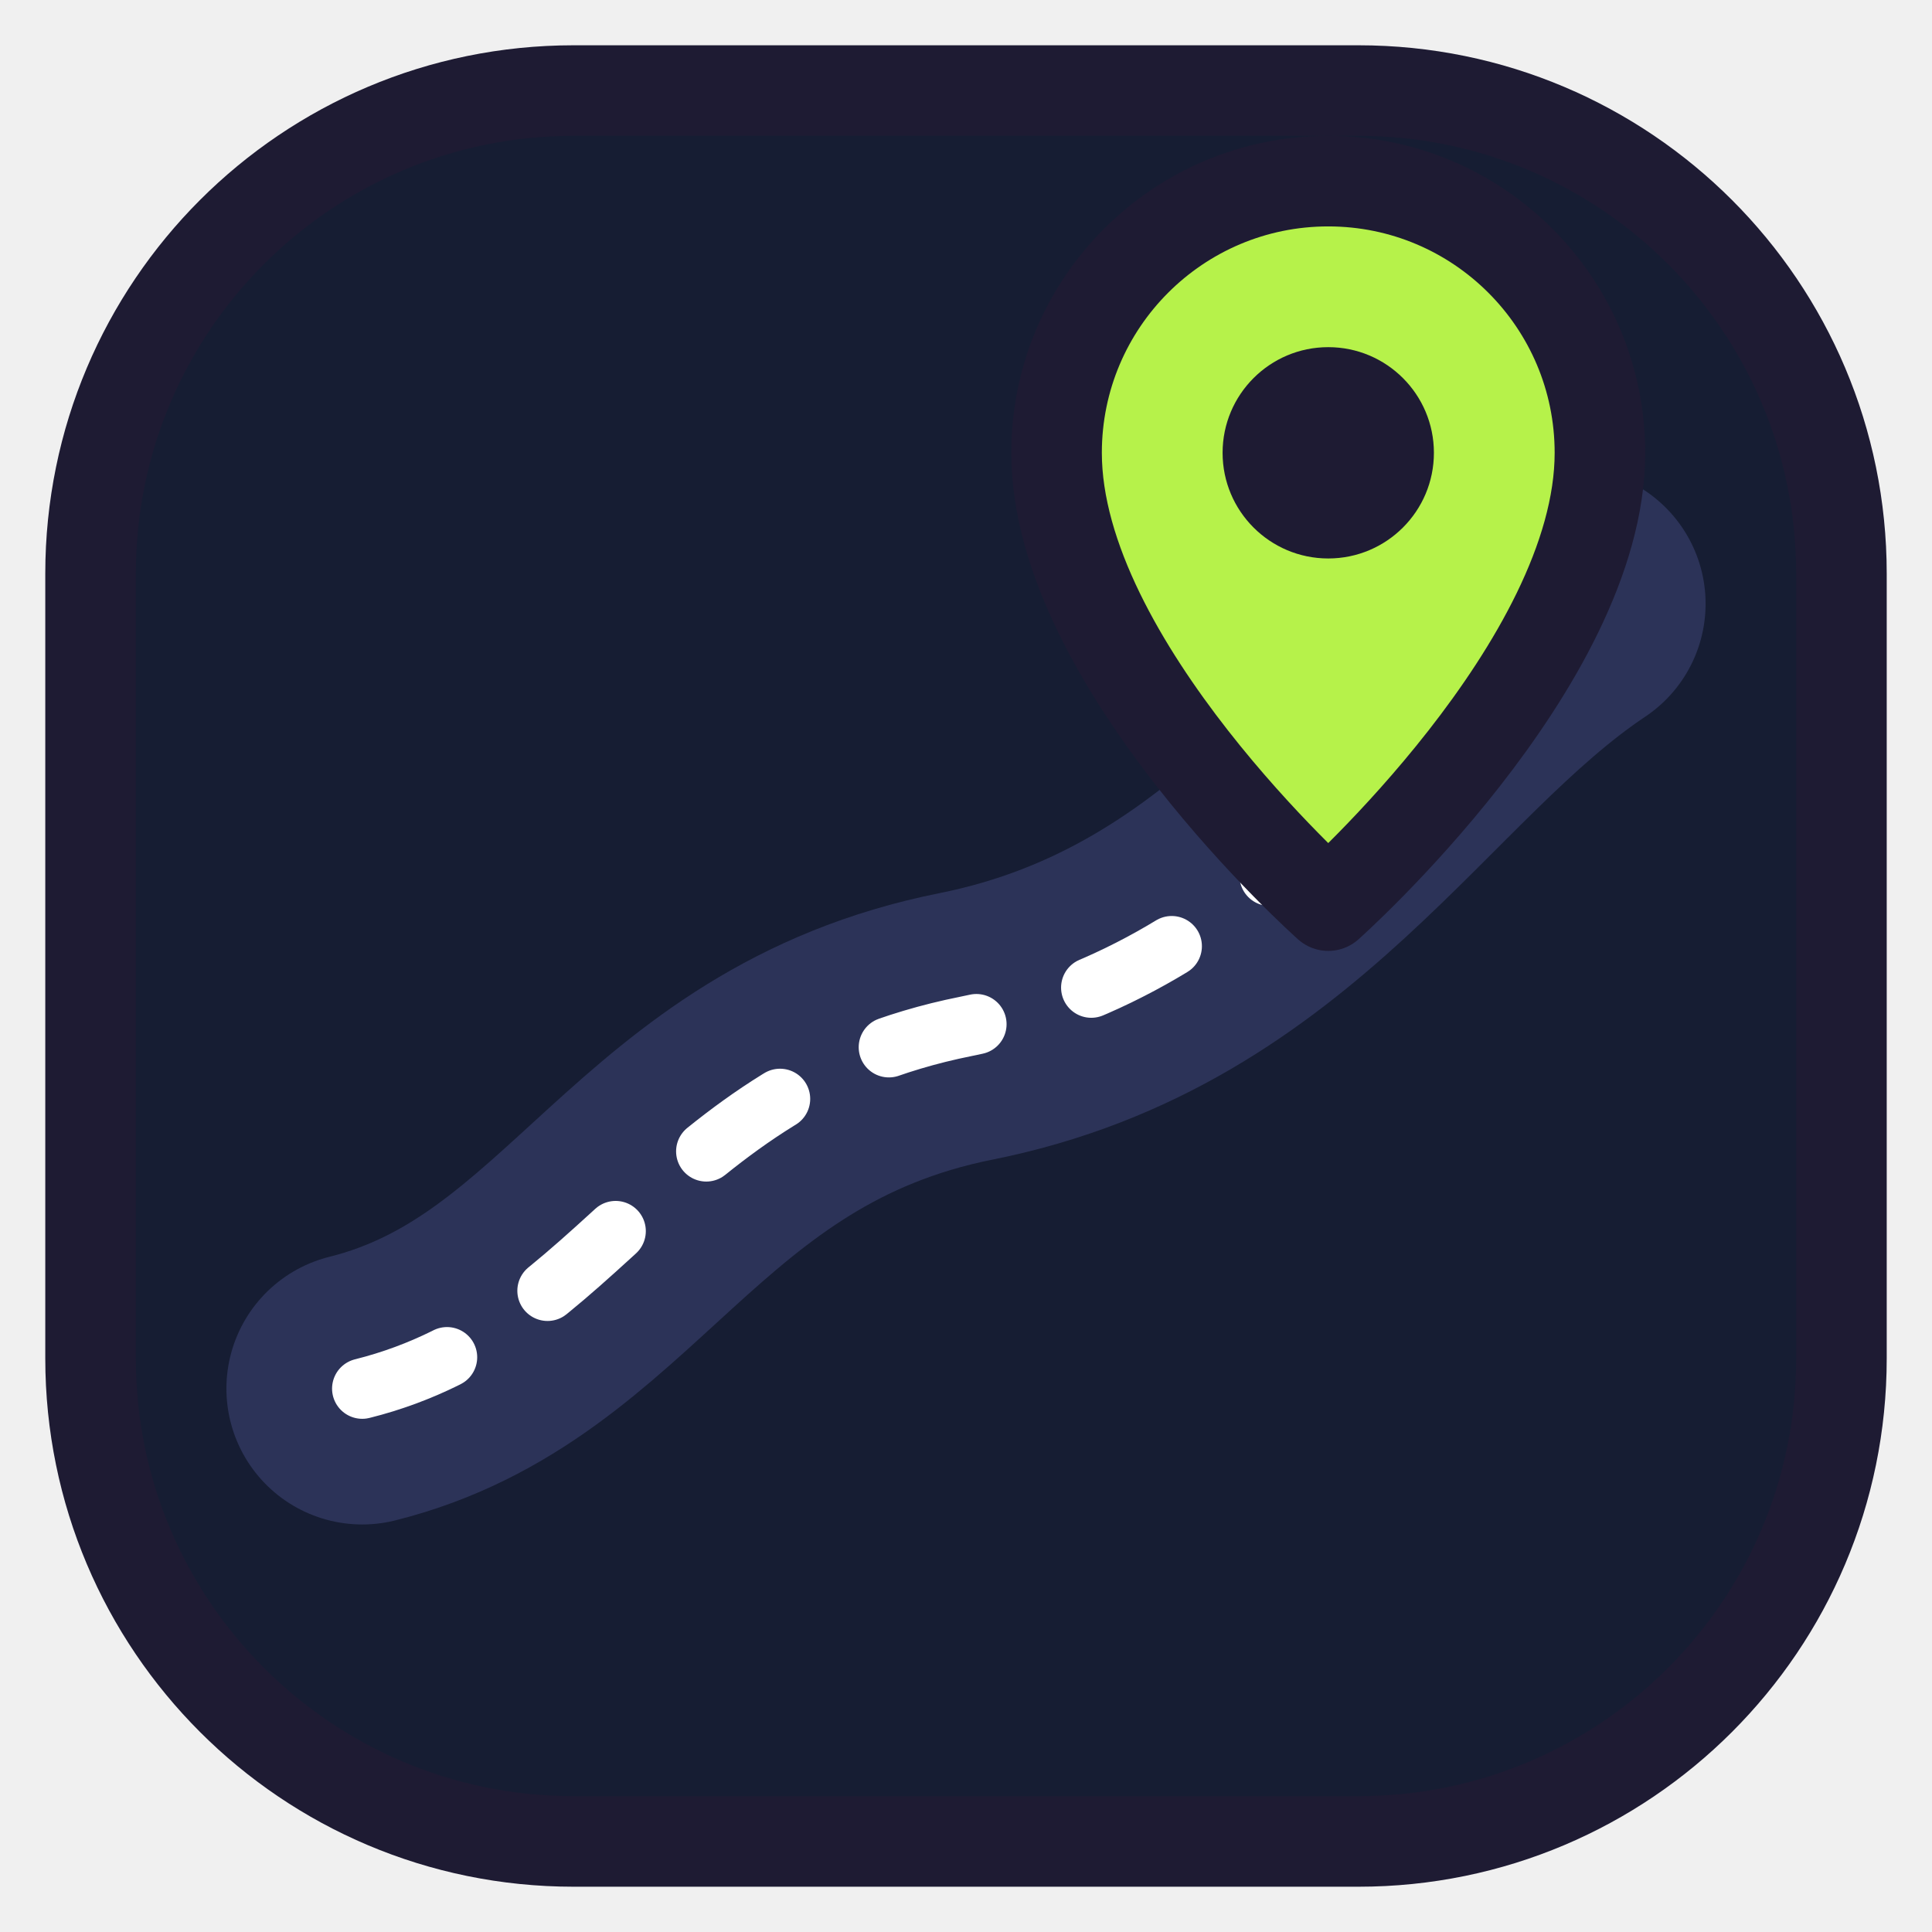
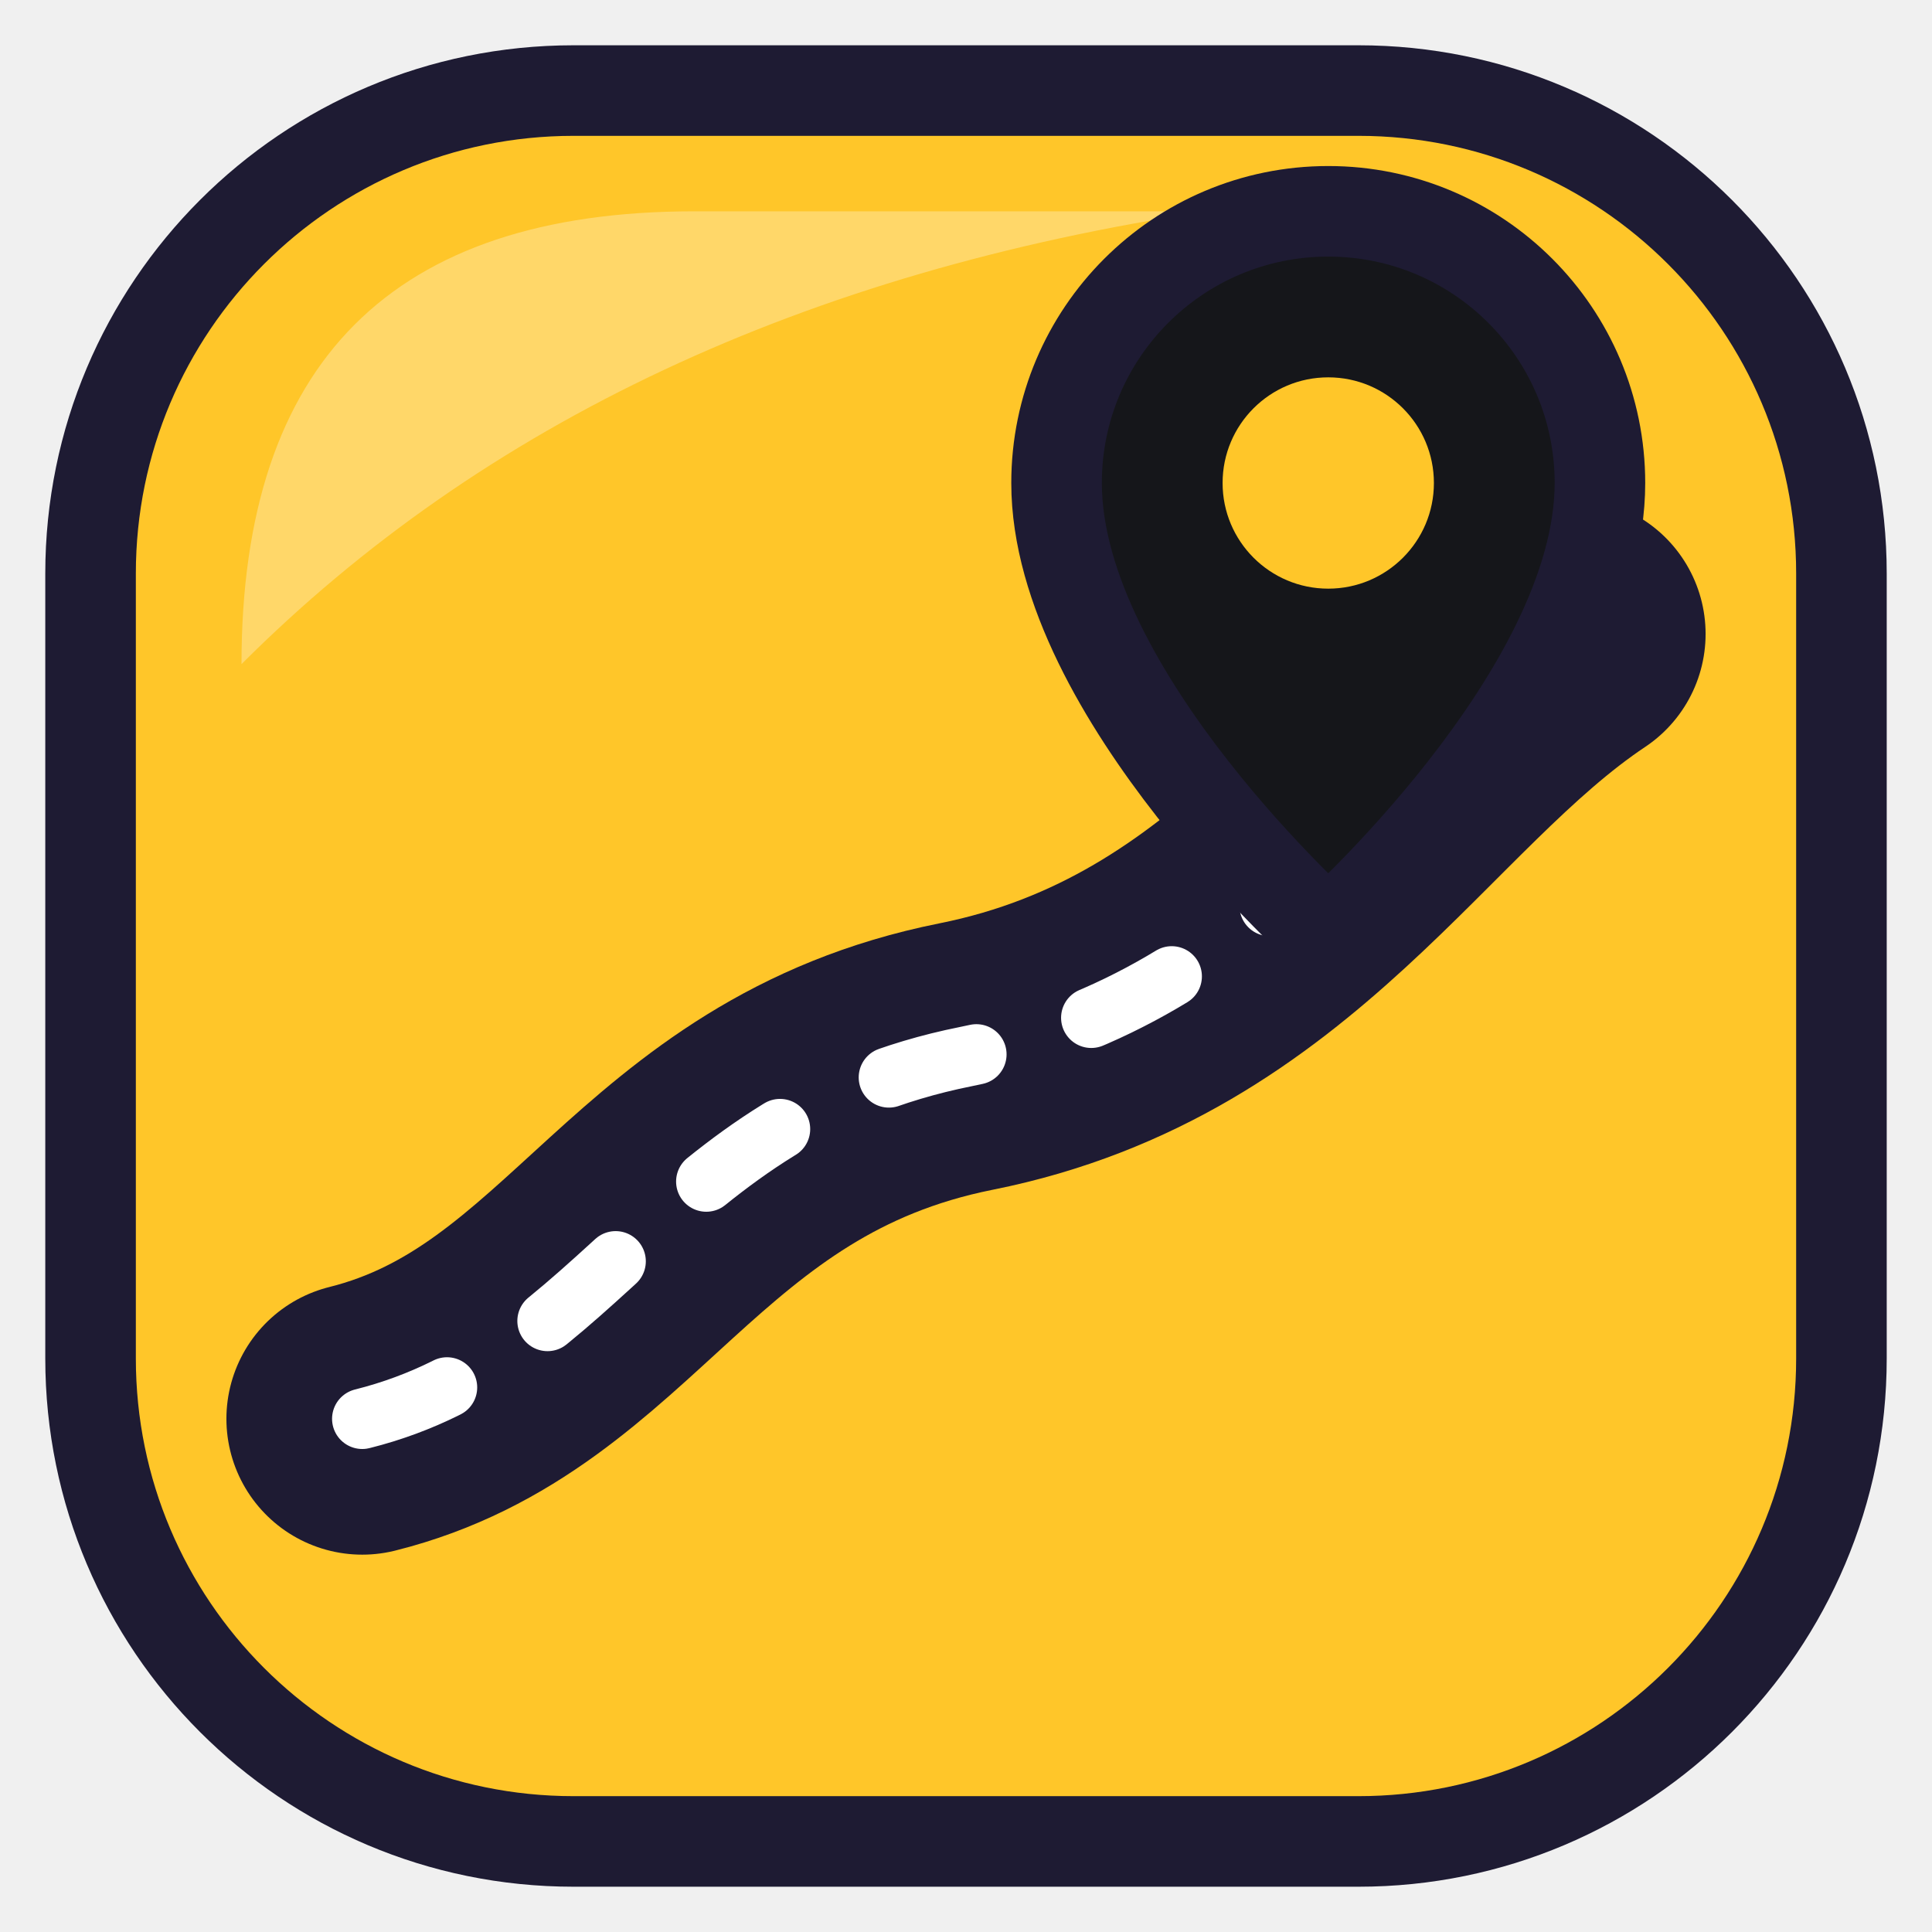
<svg xmlns="http://www.w3.org/2000/svg" viewBox="0 0 64 64" width="64" height="64">
-   <rect x="3" y="3" width="58" height="58" rx="16" fill="#161D33" stroke="#1E1B33" stroke-width="3" />
-   <path d="M12 46c8-2 10-10 20-12s14-10 20-14" fill="none" stroke="#2C3358" stroke-width="9" stroke-linecap="round" />
-   <path d="M12 46c8-2 10-10 20-12s14-10 20-14" fill="none" stroke="#FFFFFF" stroke-width="2" stroke-dasharray="3 4" stroke-linecap="round" />
-   <path d="M44 30s-9-8-9-15a9 9 0 0 1 18 0c0 7-9 15-9 15z" fill="#B6F24A" stroke="#1E1B33" stroke-width="3" stroke-linejoin="round" />
-   <circle cx="44" cy="15" r="3.5" fill="#1E1B33" />
+   <rect x="3" y="3" width="58" height="58" rx="16" fill="#FFC629" stroke="#1E1B33" stroke-width="3" />
+   <path d="M8 22 Q8 7 23 7 H40 Q20 10 8 22z" fill="#FFFFFF" opacity=".3" />
+   <path d="M12 47c8-2 10-10 20-12s14-10 20-14" fill="none" stroke="#1E1B33" stroke-width="9" stroke-linecap="round" />
+   <path d="M12 47c8-2 10-10 20-12s14-10 20-14" fill="none" stroke="#FFFFFF" stroke-width="2" stroke-dasharray="3 4" stroke-linecap="round" />
+   <path d="M44 31s-9-8-9-15a9 9 0 0 1 18 0c0 7-9 15-9 15z" fill="#15161A" stroke="#1E1B33" stroke-width="3" stroke-linejoin="round" />
+   <circle cx="44" cy="16" r="3.5" fill="#FFC629" />
</svg>
